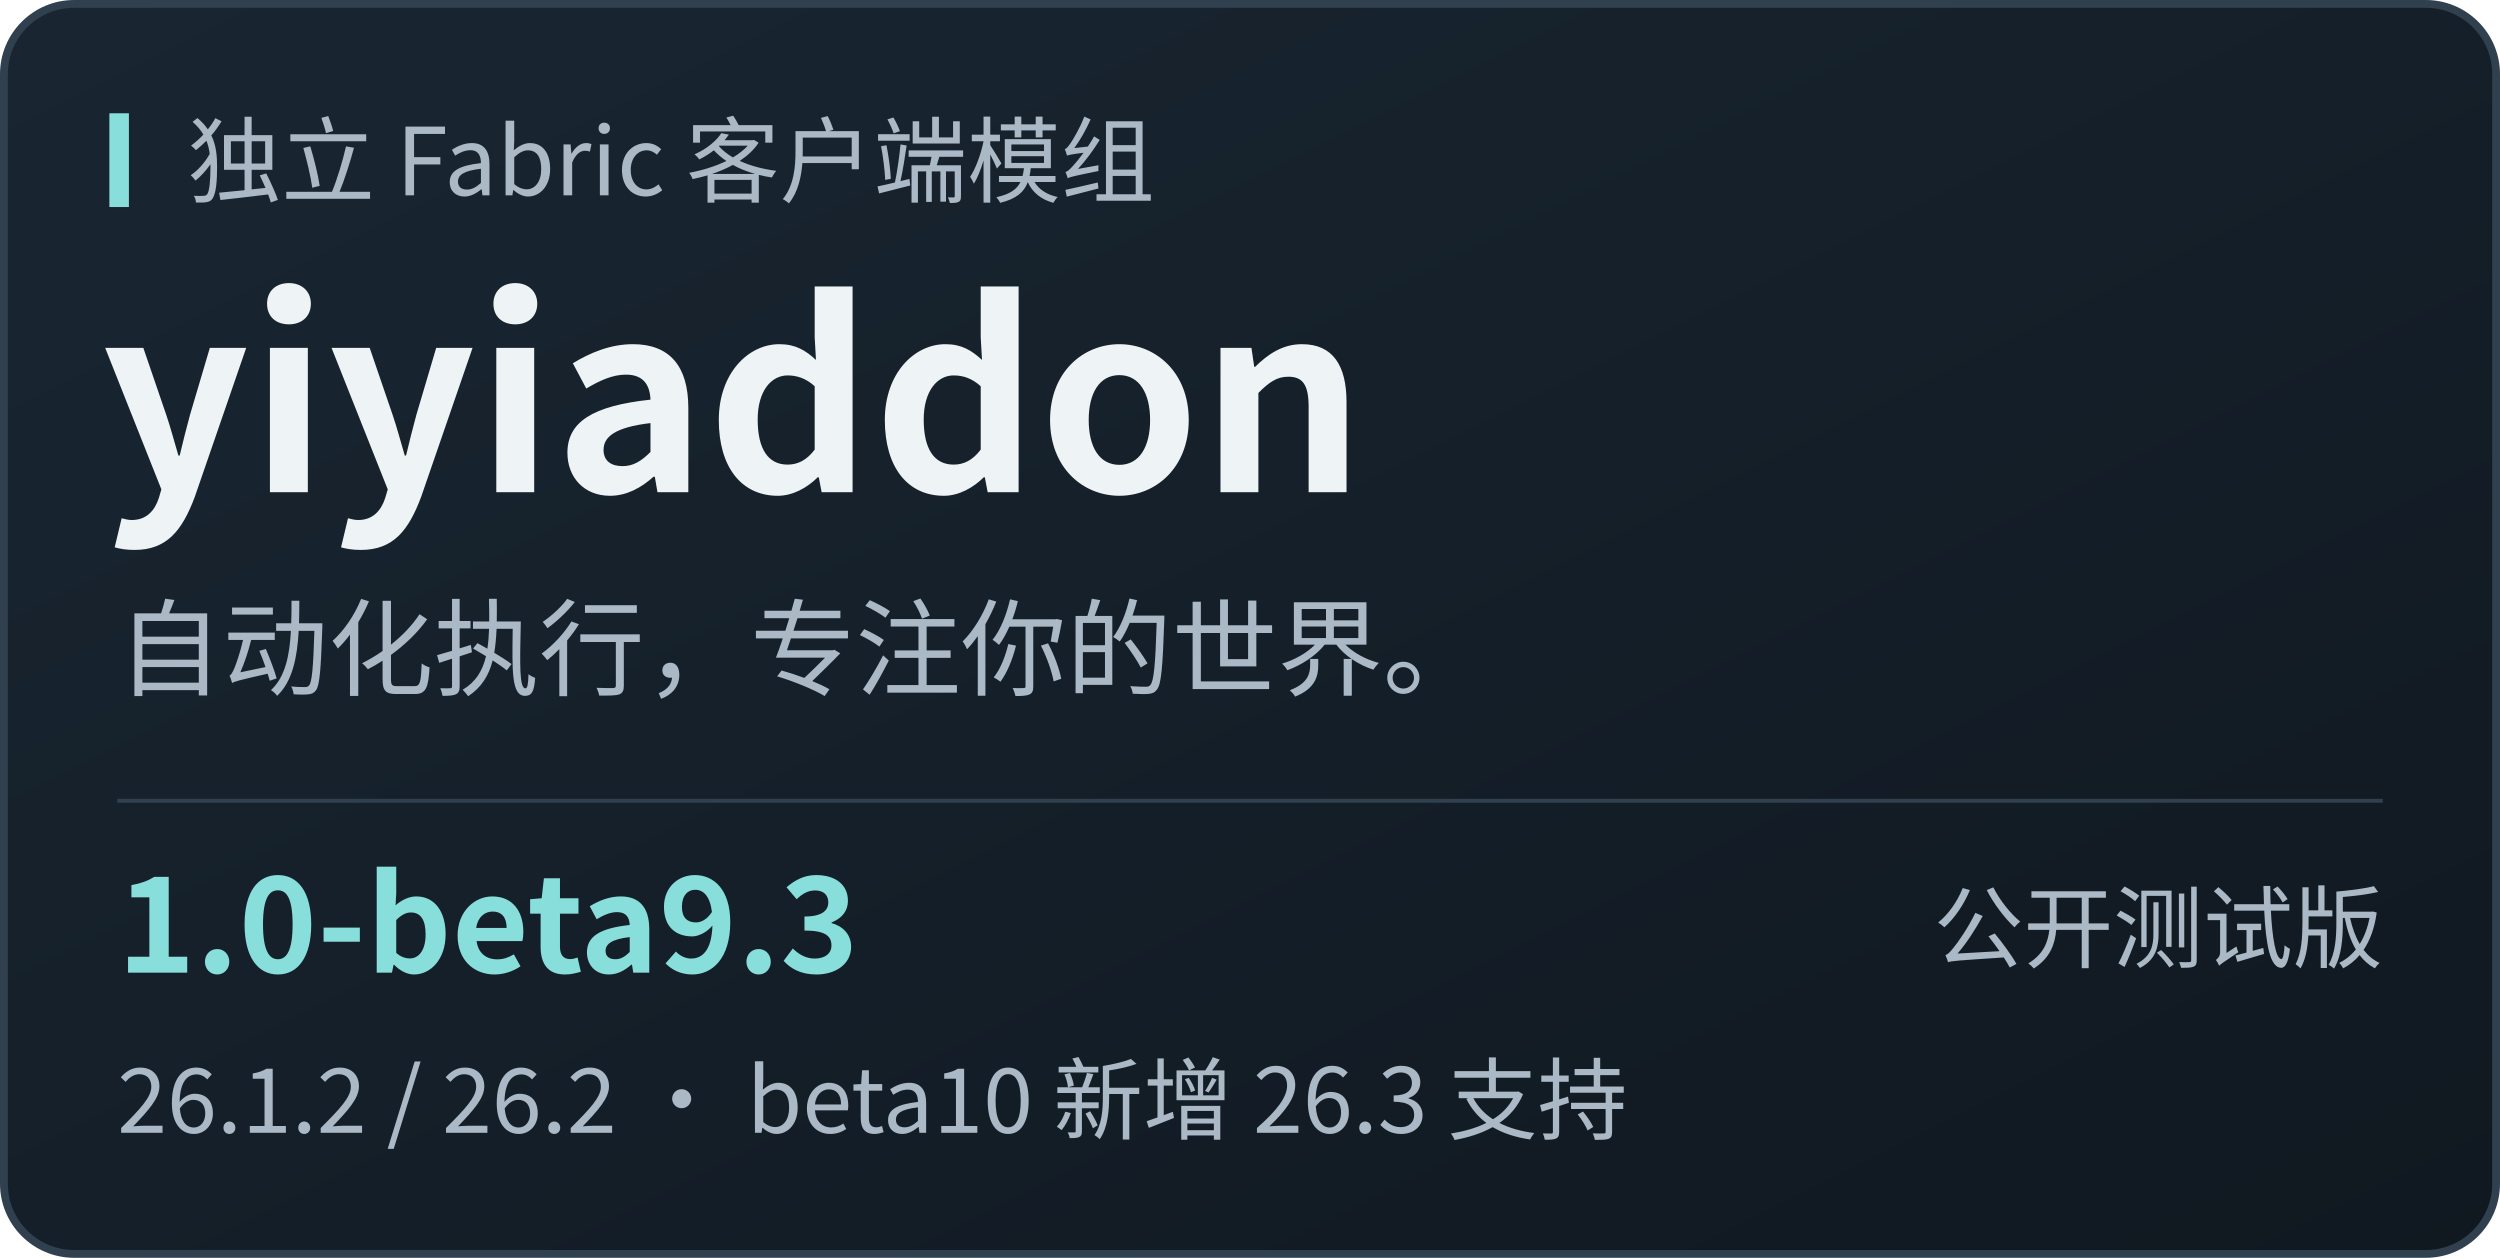
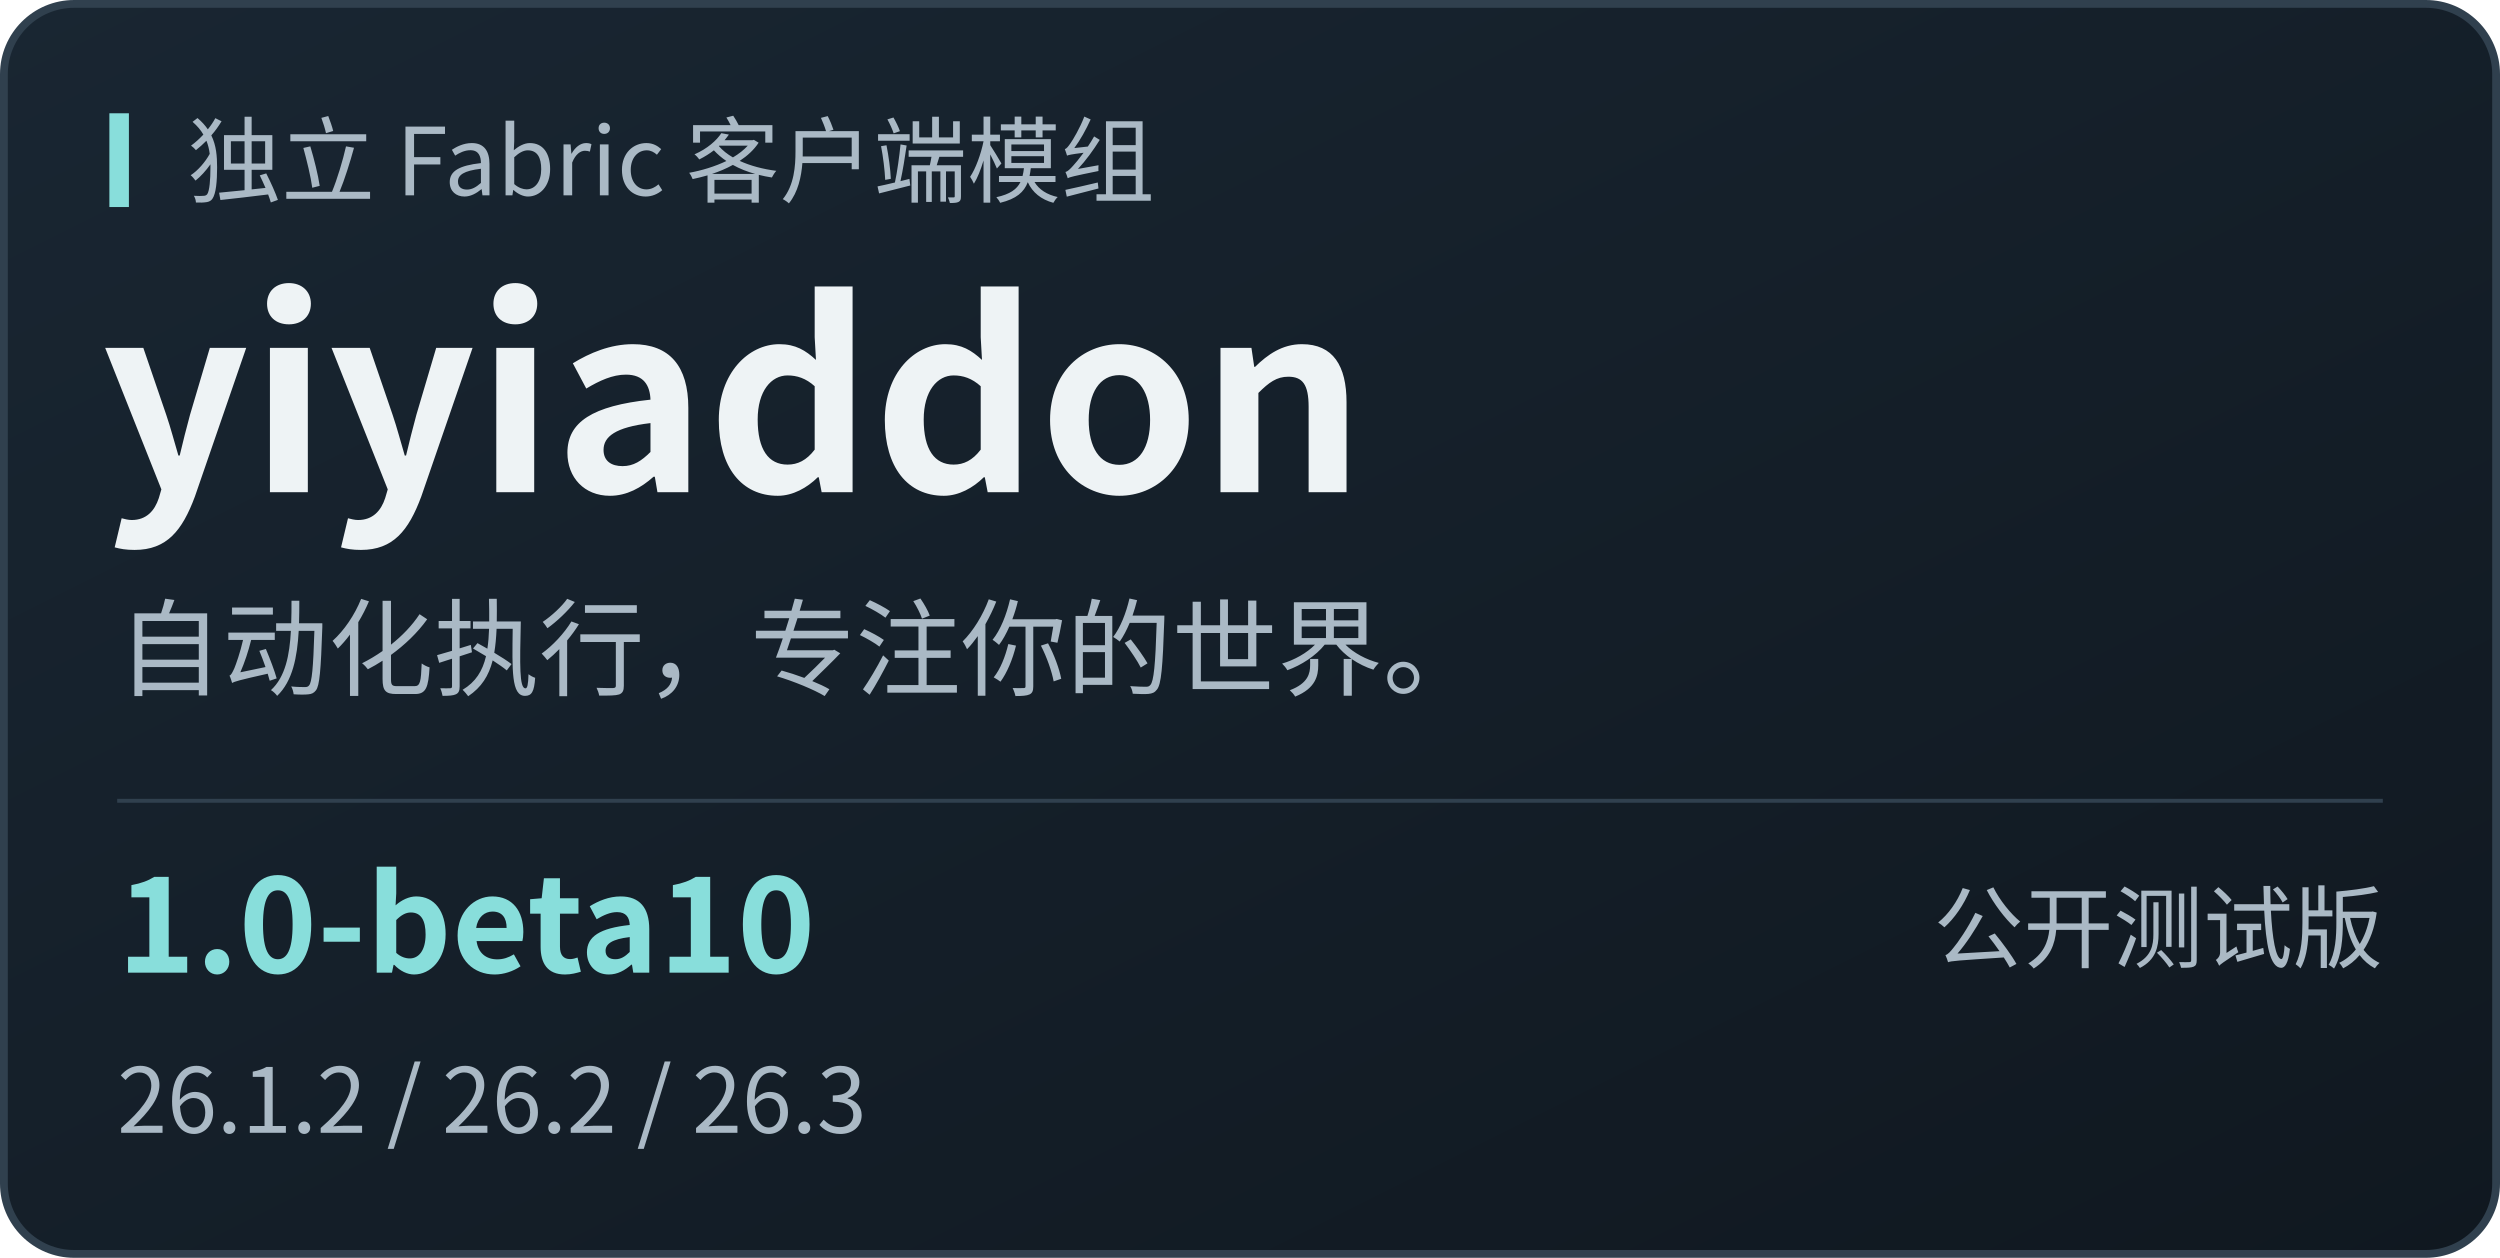
<svg xmlns="http://www.w3.org/2000/svg" width="640" height="322" viewBox="0 0 640 322" role="img" aria-label="yiyiaddon · 独立 Fabric 客户端模组">
  <defs>
    <linearGradient id="panel" x1="0" y1="0" x2="1" y2="1">
      <stop stop-color="#192632" />
      <stop offset="1" stop-color="#101820" />
    </linearGradient>
  </defs>
  <g font-family="Microsoft YaHei, Noto Sans CJK SC, PingFang SC, Arial, sans-serif">
    <rect x="1" y="1" width="638" height="320" rx="18" fill="url(#panel)" stroke="#30404e" stroke-width="2" />
    <path d="M28 29h5v24h-5z" fill="#88dedb" />
    <text x="48" y="50" font-size="24" fill="#aab9c5" font-weight="400">独立 Fabric 客户端模组</text>
    <text x="26" y="126" font-size="66" fill="#eef3f5" font-weight="700">yiyiaddon</text>
    <text x="30" y="176" font-size="27" fill="#aab9c5" font-weight="400">自动化执行，专注你的世界。</text>
    <path d="M30 205H610" stroke="#30404e" />
-     <text x="30" y="249" font-size="34" fill="#88dedb" font-weight="600">1.0-beta9.3</text>
+     <text x="30" y="249" font-size="34" fill="#88dedb" font-weight="600">1.0-beta10</text>
    <text x="610" y="246" font-size="23" fill="#aab9c5" font-weight="400" text-anchor="end">公开测试版</text>
-     <text x="30" y="290" font-size="23" fill="#aab9c5" font-weight="400">26.1.2 / 26.2  ·  beta10 新增 26.3 支持</text>
+     <text x="30" y="290" font-size="23" fill="#aab9c5" font-weight="400">26.1.2 / 26.2 / 26.3</text>
  </g>
</svg>
